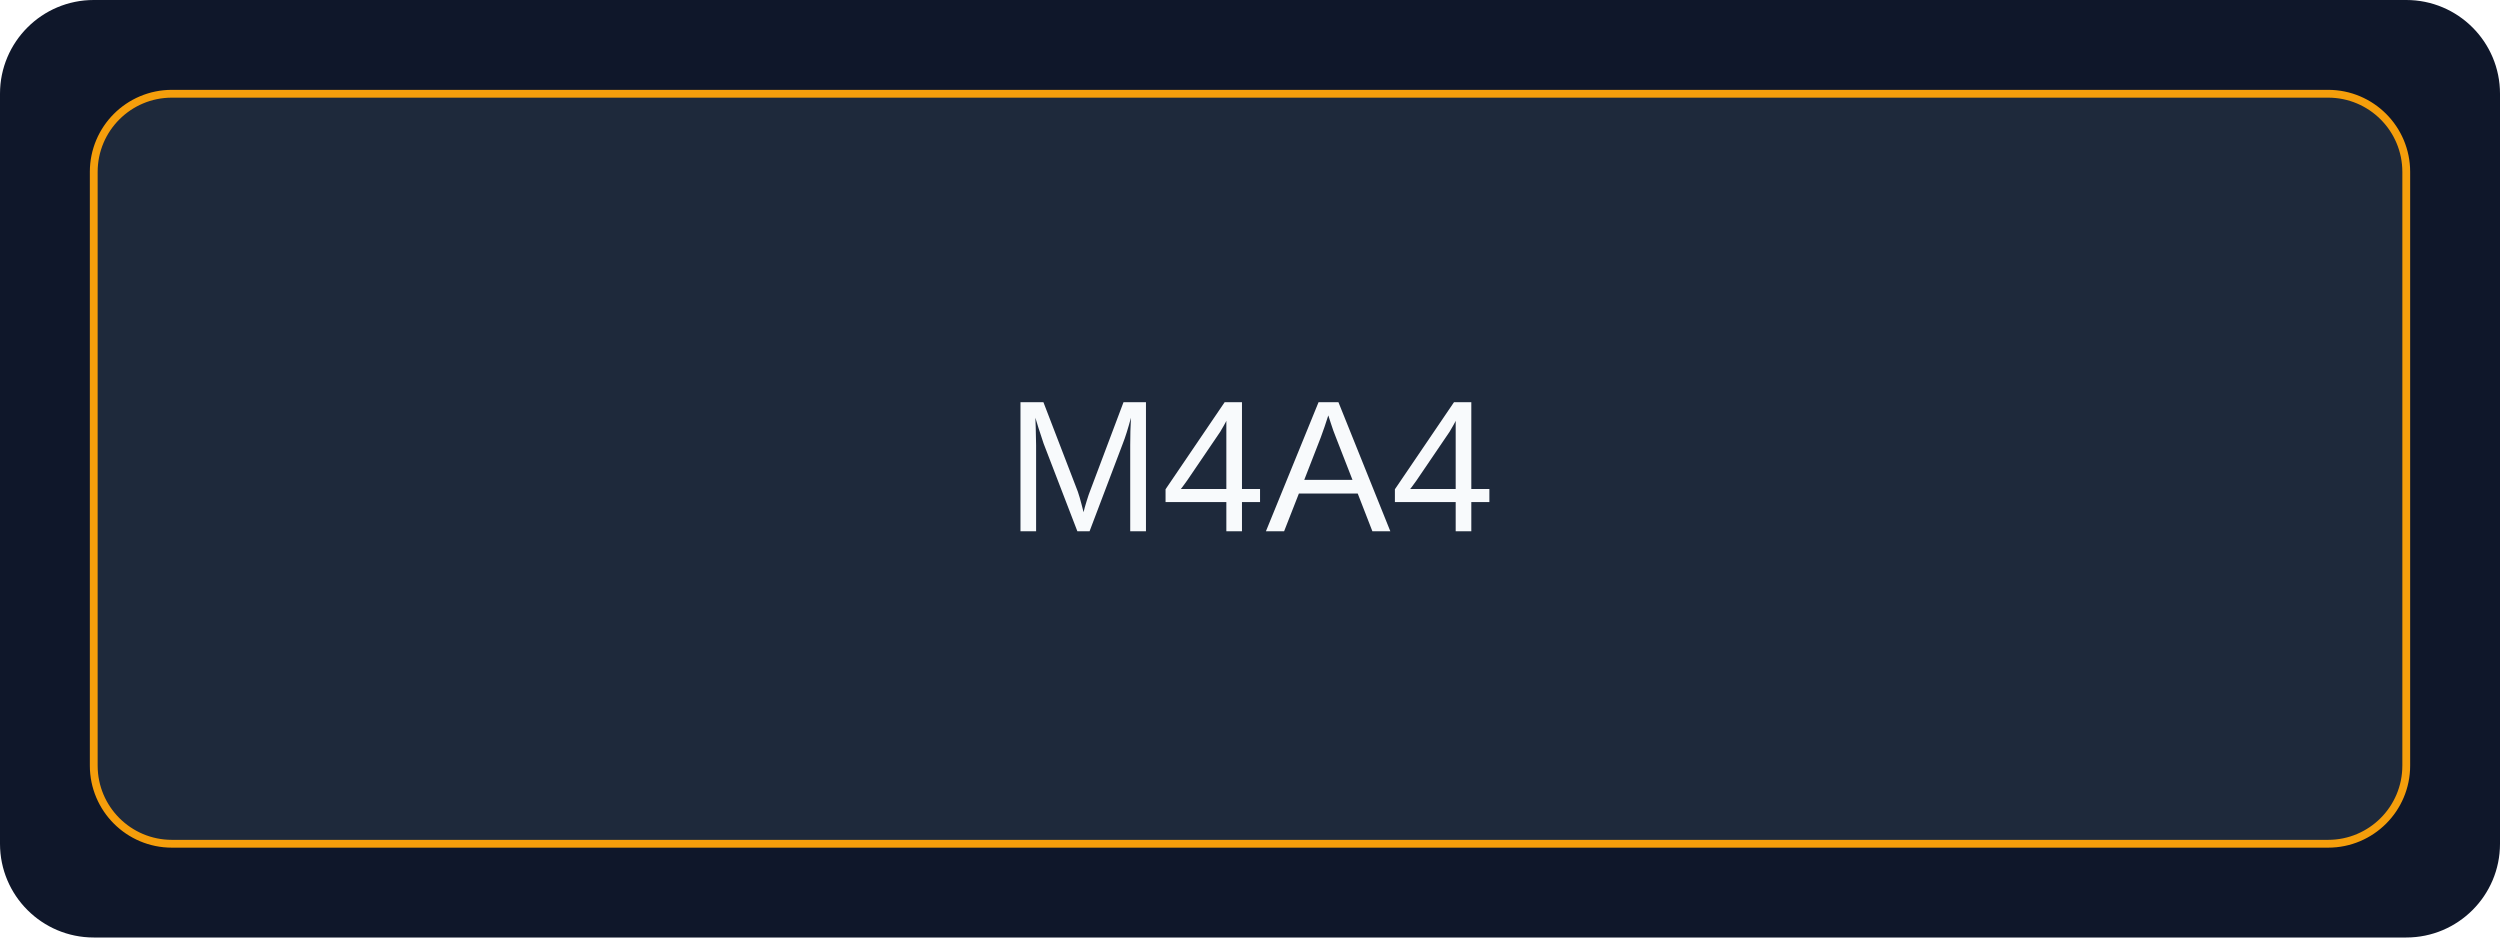
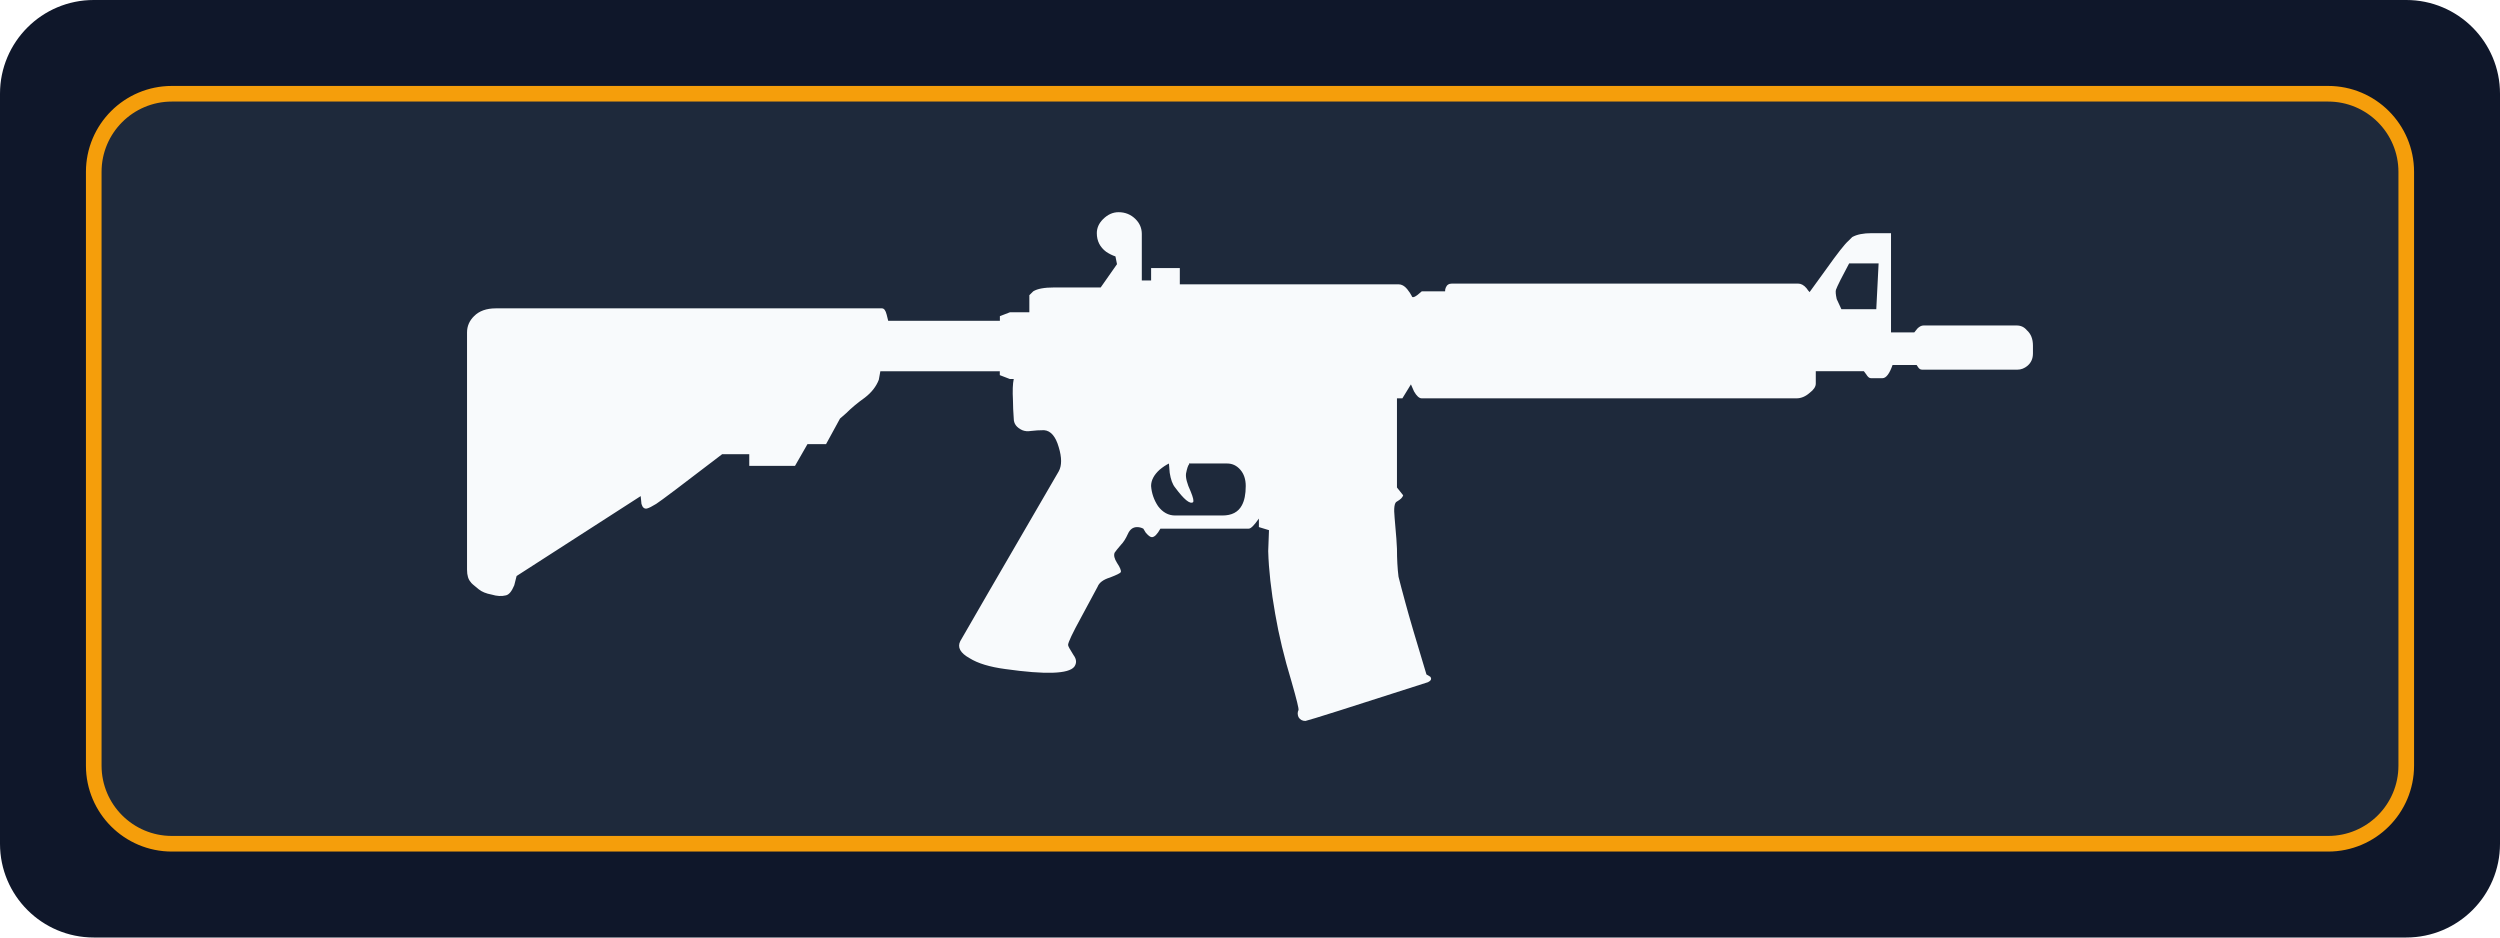
<svg xmlns="http://www.w3.org/2000/svg" viewBox="0 0 320 120">
  <rect width="320" height="120" rx="12" fill="#0f172a" />
-   <rect x="12" y="12" width="296" height="96" rx="10" fill="#1e293b" stroke="#f59e0b" />
-   <text x="160" y="68" font-family="Arial, sans-serif" font-size="24" text-anchor="middle" fill="#f8fafc">M4A4</text>
+   <rect x="12" y="12" width="296" height="96" rx="10" fill="#1e293b" stroke="#f59e0b" stroke-width="2" />
+   <g transform="translate(59.7799, 19.2) scale(2.55)">
+     <path d="M39.088,16.865c0-0.337-0.091-0.609-0.273-0.817     c-0.181-0.208-0.402-0.312-0.661-0.312h-1.869c-0.026-0.026-0.039-0.013-0.039,0.039c-0.052,0.052-0.105,0.206-0.156,0.468     c-0.025,0.207,0.051,0.505,0.233,0.895c0.129,0.312,0.169,0.493,0.117,0.544c-0.155,0.104-0.454-0.142-0.896-0.739     c-0.129-0.155-0.22-0.401-0.272-0.739l-0.039-0.467c-0.156,0.077-0.312,0.181-0.468,0.312c-0.285,0.26-0.428,0.531-0.428,0.817     c0.027,0.363,0.143,0.701,0.35,1.012c0.235,0.313,0.521,0.468,0.857,0.468h2.375c0.467,0,0.792-0.169,0.973-0.507     C39.022,17.604,39.088,17.28,39.088,16.865z M68.948,6.51c-0.13,0.26-0.207,0.428-0.233,0.505     c-0.026,0.079-0.014,0.234,0.038,0.469l0.234,0.506h1.752l0.117-2.298h-1.479L68.948,6.51z M73.035,11.025     c-0.077,0-0.142-0.039-0.193-0.116l-0.078-0.117h-1.208c-0.155,0.441-0.325,0.662-0.505,0.662h-0.585     c-0.078,0-0.155-0.065-0.233-0.194l-0.117-0.156h-2.414v0.622c0,0.155-0.104,0.312-0.312,0.468     c-0.207,0.181-0.427,0.272-0.661,0.272H47.924c-0.129,0-0.258-0.117-0.39-0.35l-0.154-0.351l-0.429,0.7h-0.272v4.477l0.311,0.39     c-0.025,0.104-0.129,0.208-0.311,0.312c-0.13,0.053-0.168,0.325-0.118,0.818c0.078,0.882,0.118,1.4,0.118,1.557     c0,0.52,0.026,0.986,0.078,1.401c0.077,0.312,0.194,0.753,0.35,1.324c0.181,0.675,0.532,1.868,1.052,3.581l0.194,0.116     c0.078,0.104,0.039,0.196-0.116,0.273c-3.868,1.246-5.917,1.895-6.152,1.946c-0.155,0-0.272-0.064-0.349-0.194     c-0.053-0.13-0.053-0.247,0-0.351c0.026-0.053-0.092-0.532-0.352-1.439c-0.363-1.194-0.635-2.323-0.817-3.389     c-0.207-1.167-0.325-2.219-0.351-3.153l0.039-1.051l-0.507-0.155v-0.428c-0.233,0.336-0.402,0.506-0.505,0.506h-4.438     c-0.157,0.285-0.299,0.428-0.429,0.428c-0.079,0-0.182-0.078-0.312-0.233l-0.117-0.194c-0.104-0.053-0.208-0.078-0.312-0.078     c-0.208,0-0.364,0.116-0.467,0.351c-0.104,0.232-0.221,0.415-0.35,0.545c-0.156,0.181-0.259,0.311-0.312,0.39     c-0.052,0.13-0.012,0.298,0.118,0.506c0.155,0.232,0.219,0.39,0.194,0.468c-0.026,0.051-0.208,0.142-0.546,0.271     c-0.337,0.104-0.544,0.26-0.622,0.467c-0.025,0.052-0.298,0.558-0.817,1.519c-0.441,0.805-0.663,1.272-0.663,1.401     c0,0.053,0.091,0.221,0.273,0.506c0.155,0.208,0.169,0.402,0.039,0.585c-0.286,0.363-1.44,0.402-3.465,0.116     c-0.778-0.104-1.377-0.285-1.791-0.545c-0.467-0.259-0.624-0.545-0.467-0.856c0.233-0.415,1.882-3.258,4.943-8.525     c0.157-0.286,0.157-0.688,0-1.208c-0.155-0.544-0.402-0.83-0.739-0.856c-0.233,0-0.454,0.014-0.662,0.04     c-0.155,0.026-0.298,0.013-0.429-0.04c-0.285-0.129-0.429-0.323-0.429-0.583c-0.024-0.338-0.039-0.637-0.039-0.896     c-0.026-0.493-0.013-0.856,0.039-1.089h-0.194l-0.506-0.195v-0.194h-5.996l-0.078,0.428c-0.131,0.338-0.363,0.637-0.701,0.896     c-0.363,0.259-0.675,0.519-0.934,0.778l-0.312,0.272l-0.701,1.284h-0.933l-0.625,1.091h-2.296v-0.585h-1.363     c-1.998,1.532-3.101,2.362-3.308,2.492c-0.208,0.129-0.364,0.208-0.468,0.234c-0.13,0.025-0.221-0.053-0.272-0.234l-0.039-0.39     l-6.229,4.011l-0.118,0.467c-0.129,0.312-0.272,0.479-0.427,0.506c-0.209,0.052-0.441,0.039-0.701-0.039     c-0.285-0.052-0.506-0.143-0.662-0.272c-0.259-0.208-0.389-0.324-0.389-0.35C0.065,21.563,0,21.355,0,21.069V9.156     C0,8.845,0.117,8.572,0.352,8.34c0.258-0.26,0.621-0.391,1.09-0.391h19.387c0.104,0,0.183,0.104,0.234,0.312     c0.027,0.105,0.053,0.208,0.078,0.312h5.606V8.34l0.506-0.195h0.973V7.288l0.195-0.194c0.208-0.13,0.558-0.194,1.051-0.194h2.335     l0.819-1.169l-0.078-0.389c-0.157-0.053-0.313-0.13-0.467-0.233c-0.312-0.234-0.468-0.546-0.468-0.935     c0-0.26,0.104-0.494,0.311-0.701c0.234-0.233,0.493-0.351,0.779-0.351c0.338,0,0.624,0.117,0.857,0.351     c0.207,0.207,0.311,0.454,0.311,0.74v2.335h0.467V5.926h1.441v0.816h10.979c0.156,0,0.297,0.078,0.428,0.234     c0.104,0.13,0.182,0.246,0.234,0.351c0.025,0.13,0.194,0.052,0.505-0.233h1.169c0-0.079,0.013-0.144,0.039-0.194     c0.052-0.13,0.156-0.195,0.312-0.195h17.362c0.157,0,0.298,0.077,0.43,0.233c0.051,0.077,0.103,0.144,0.154,0.195l0.818-1.129     c0.572-0.805,0.948-1.285,1.129-1.441l0.194-0.193c0.233-0.131,0.558-0.195,0.974-0.195h0.972v4.982h1.168l0.156-0.194     c0.104-0.104,0.208-0.155,0.311-0.155h4.671c0.208,0,0.377,0.077,0.507,0.233c0.208,0.182,0.312,0.441,0.312,0.778v0.391     c0,0.258-0.091,0.467-0.273,0.621c-0.156,0.131-0.324,0.195-0.505,0.195H73.035z" fill="#f8fafc" />
+   </g>
</svg>
